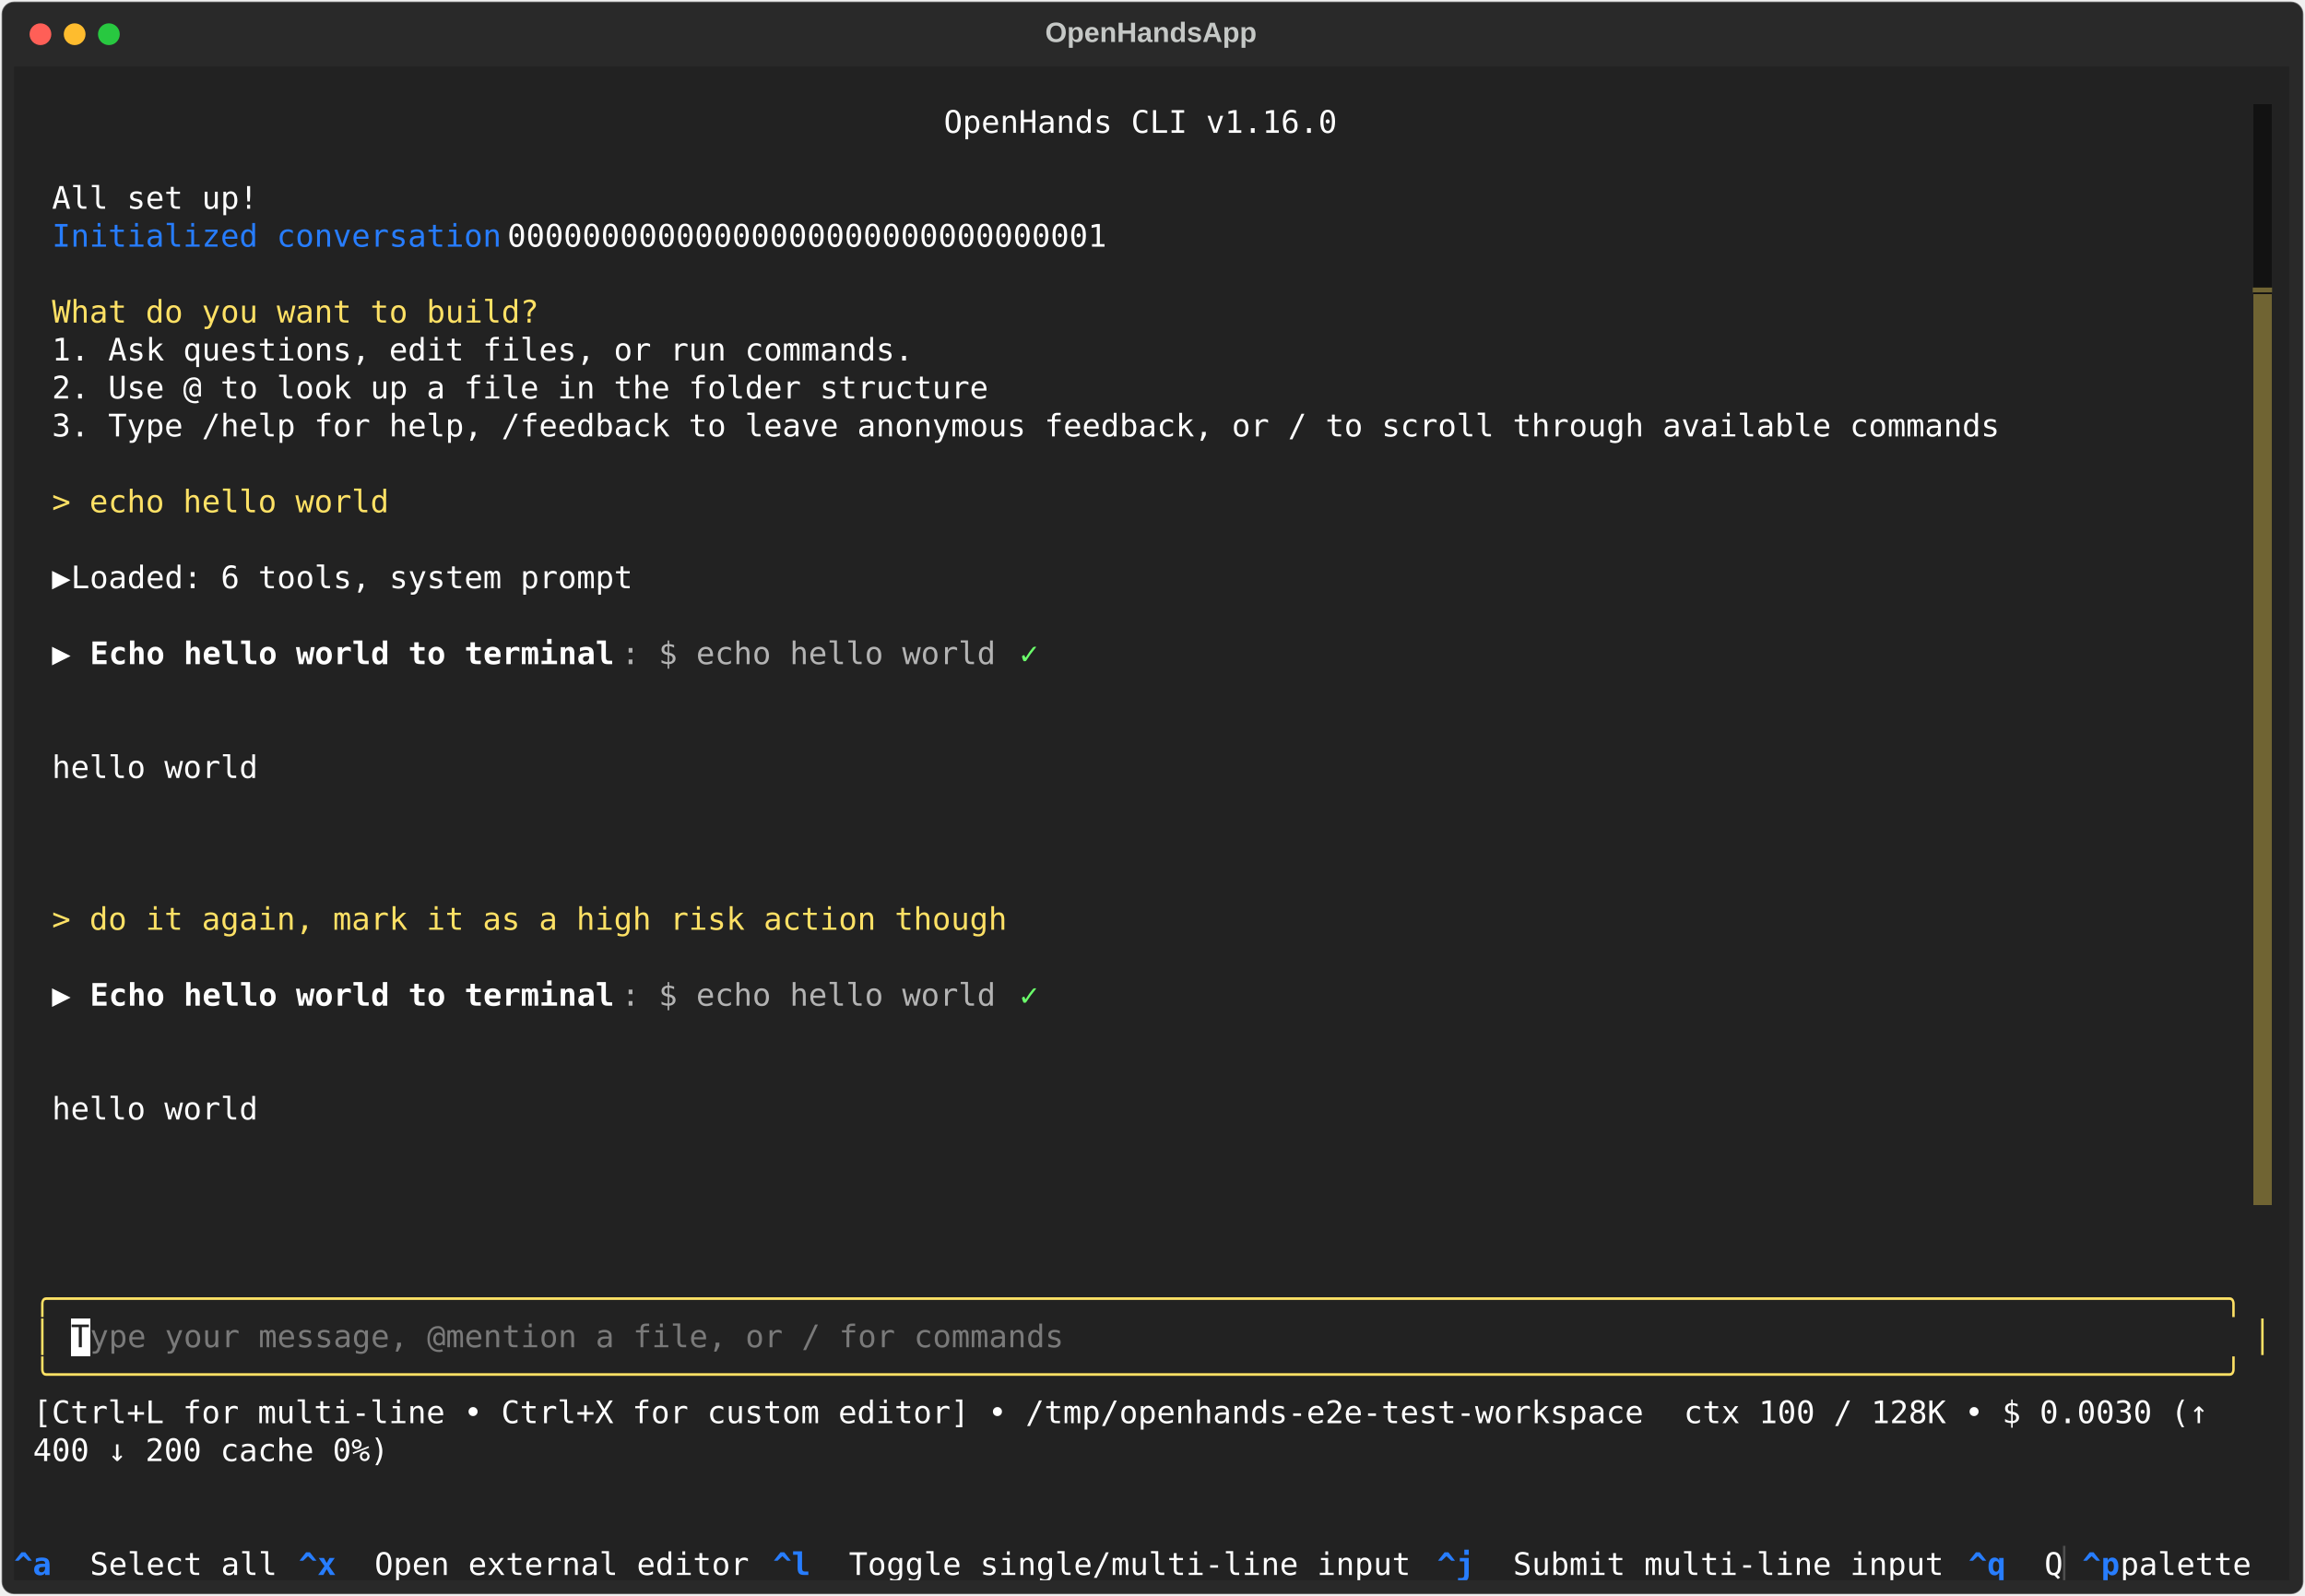
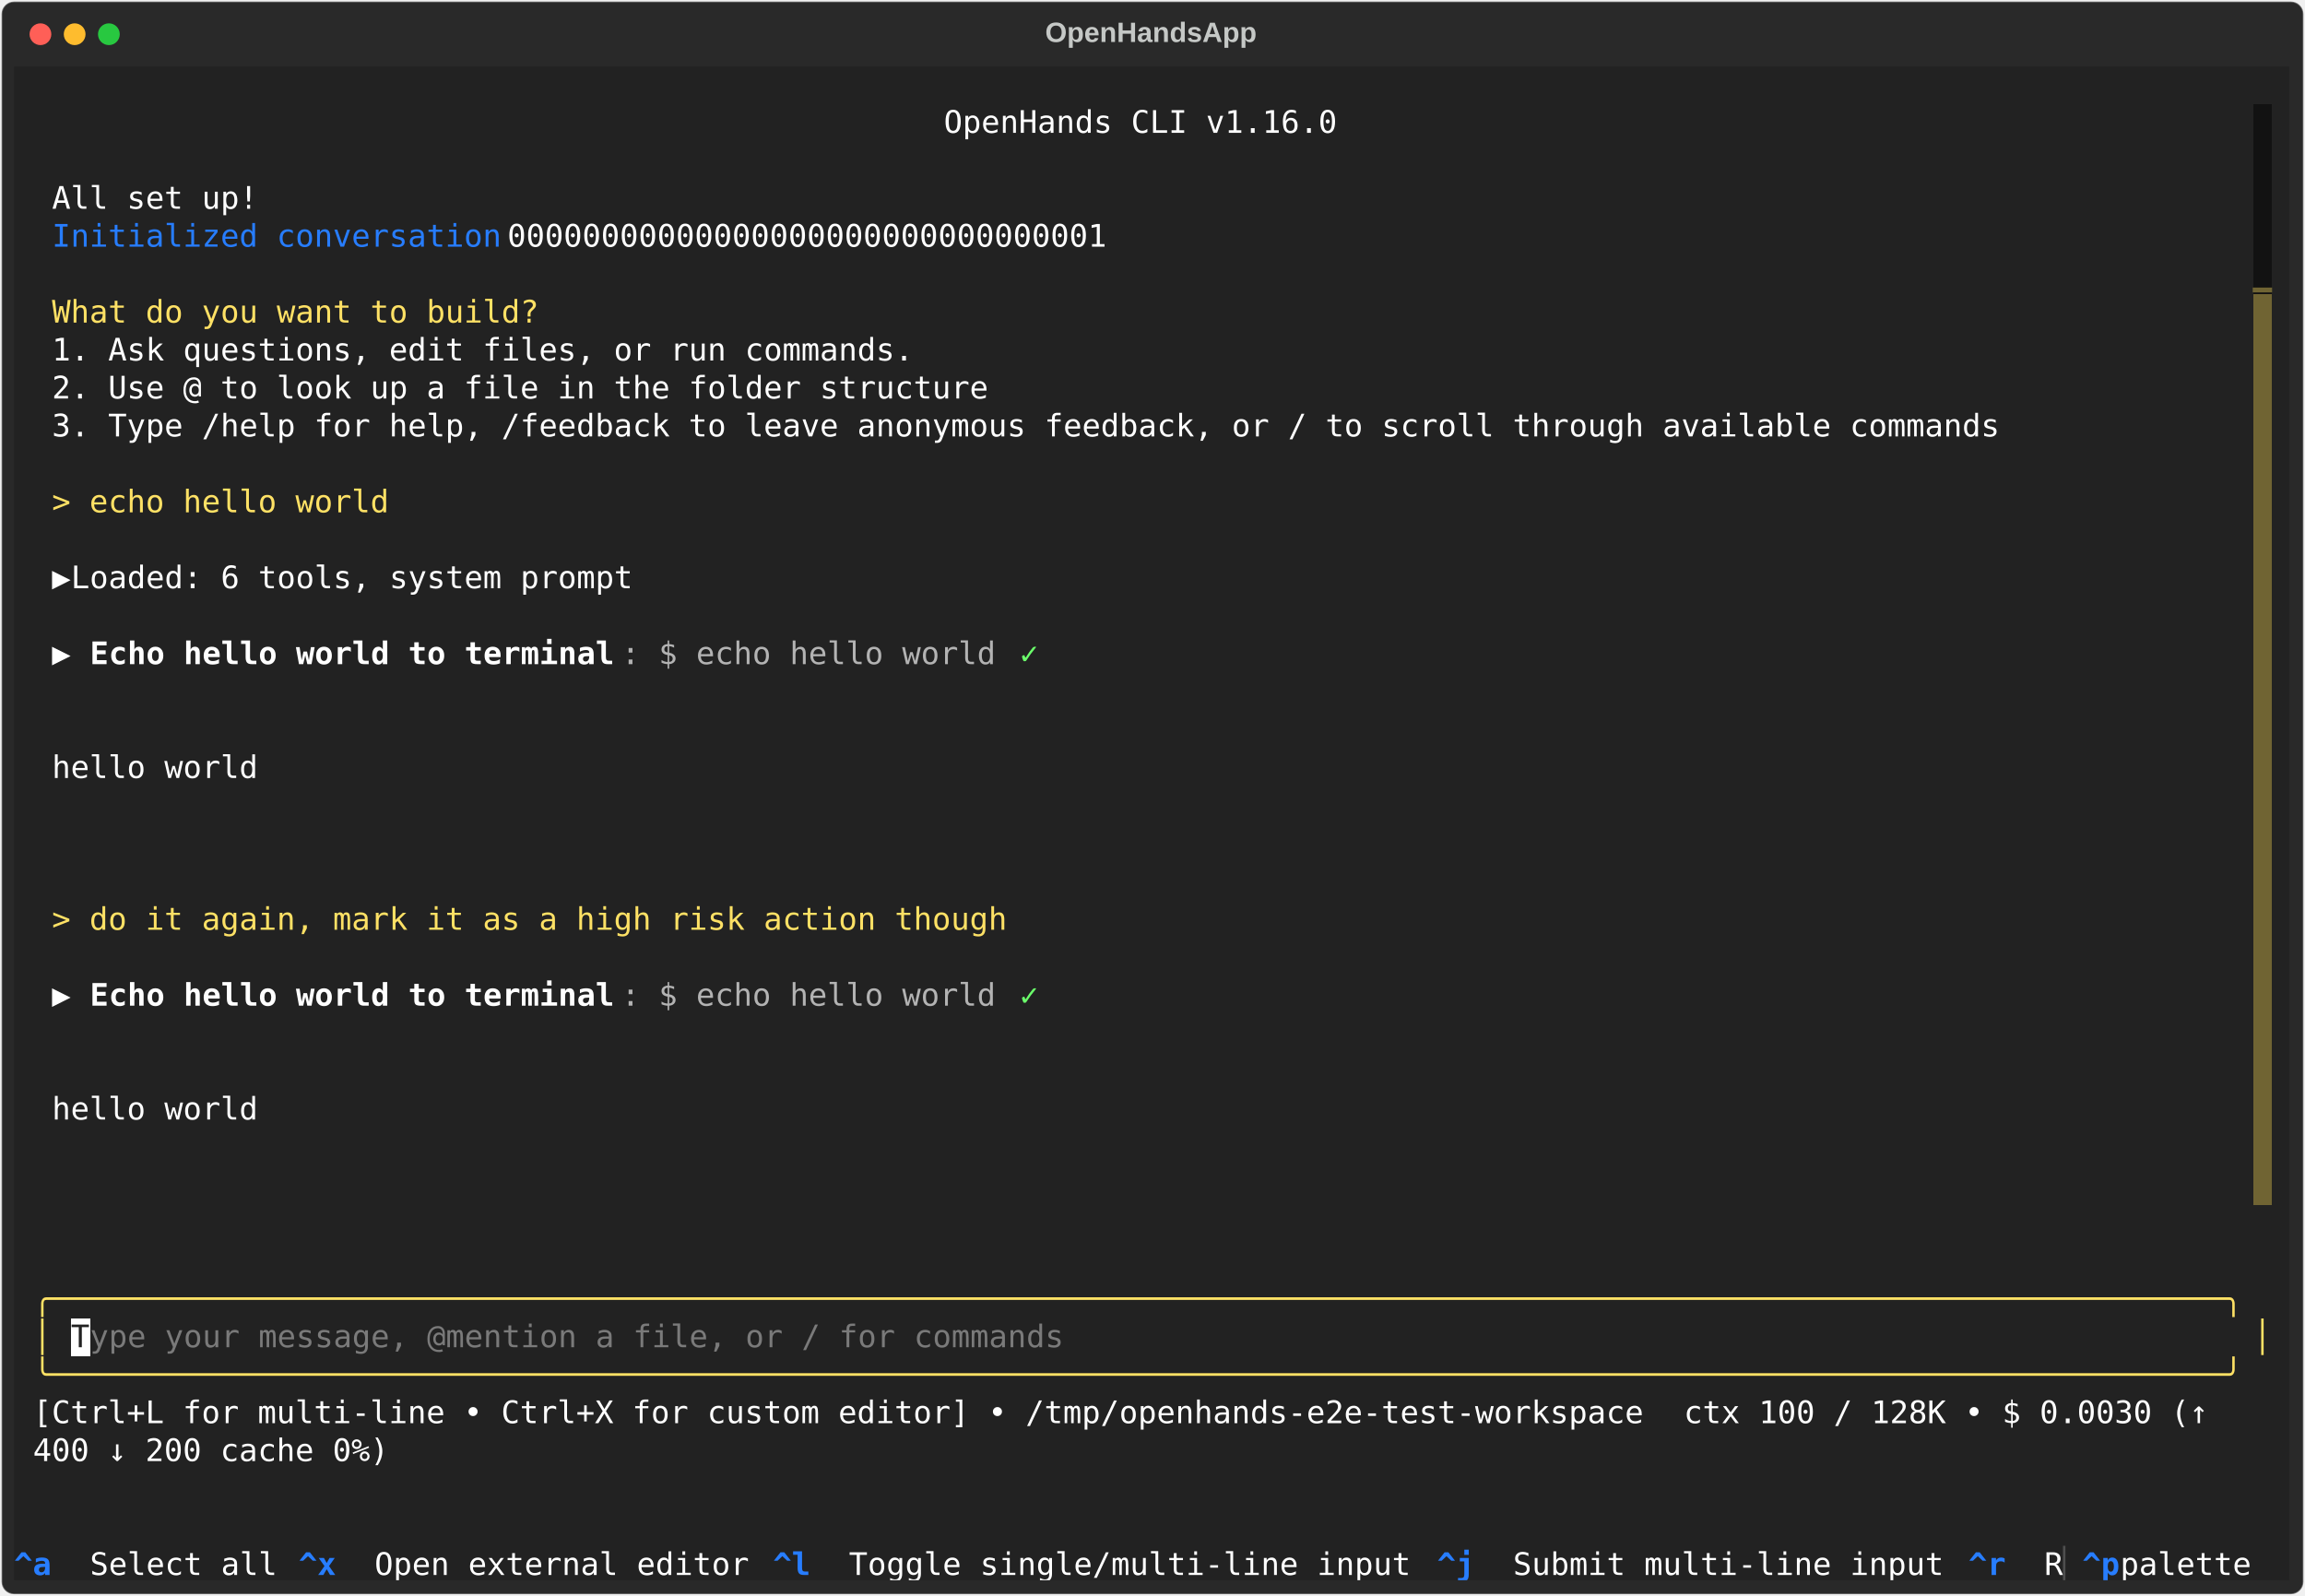
<svg xmlns="http://www.w3.org/2000/svg" class="rich-terminal" viewBox="0 0 1482 1026.0">
  <style>

    @font-face {
        font-family: "Fira Code";
        src: local("FiraCode-Regular"),
                url("https://cdnjs.cloudflare.com/ajax/libs/firacode/6.2.0/woff2/FiraCode-Regular.woff2") format("woff2"),
                url("https://cdnjs.cloudflare.com/ajax/libs/firacode/6.2.0/woff/FiraCode-Regular.woff") format("woff");
        font-style: normal;
        font-weight: 400;
    }
    @font-face {
        font-family: "Fira Code";
        src: local("FiraCode-Bold"),
                url("https://cdnjs.cloudflare.com/ajax/libs/firacode/6.2.0/woff2/FiraCode-Bold.woff2") format("woff2"),
                url("https://cdnjs.cloudflare.com/ajax/libs/firacode/6.2.0/woff/FiraCode-Bold.woff") format("woff");
        font-style: bold;
        font-weight: 700;
    }

    .terminal-matrix {
        font-family: Fira Code, monospace;
        font-size: 20px;
        line-height: 24.4px;
        font-variant-east-asian: full-width;
    }

    .terminal-title {
        font-size: 18px;
        font-weight: bold;
        font-family: arial;
    }

    .terminal-r1 { fill: #c5c8c6 }
.terminal-r2 { fill: #ffffff }
.terminal-r3 { fill: #277dff }
.terminal-r4 { fill: #706433 }
.terminal-r5 { fill: #ffe165 }
.terminal-r6 { fill: #222222 }
.terminal-r7 { fill: #fee165 }
.terminal-r8 { fill: #ffffff;font-weight: bold }
.terminal-r9 { fill: #b3b3b3 }
.terminal-r10 { fill: #6bff6b }
.terminal-r11 { fill: #7a7a7a }
.terminal-r12 { fill: #277dff;font-weight: bold }
.terminal-r13 { fill: #4e4e4e }
    </style>
  <defs>
    <clipPath id="terminal-clip-terminal">
      <rect x="0" y="0" width="1463.0" height="975.0" />
    </clipPath>
    <clipPath id="terminal-line-0">
      <rect x="0" y="1.5" width="1464" height="24.65" />
    </clipPath>
    <clipPath id="terminal-line-1">
      <rect x="0" y="25.9" width="1464" height="24.65" />
    </clipPath>
    <clipPath id="terminal-line-2">
      <rect x="0" y="50.3" width="1464" height="24.65" />
    </clipPath>
    <clipPath id="terminal-line-3">
      <rect x="0" y="74.7" width="1464" height="24.65" />
    </clipPath>
    <clipPath id="terminal-line-4">
      <rect x="0" y="99.1" width="1464" height="24.65" />
    </clipPath>
    <clipPath id="terminal-line-5">
      <rect x="0" y="123.5" width="1464" height="24.65" />
    </clipPath>
    <clipPath id="terminal-line-6">
      <rect x="0" y="147.9" width="1464" height="24.65" />
    </clipPath>
    <clipPath id="terminal-line-7">
      <rect x="0" y="172.3" width="1464" height="24.65" />
    </clipPath>
    <clipPath id="terminal-line-8">
      <rect x="0" y="196.7" width="1464" height="24.65" />
    </clipPath>
    <clipPath id="terminal-line-9">
      <rect x="0" y="221.1" width="1464" height="24.65" />
    </clipPath>
    <clipPath id="terminal-line-10">
      <rect x="0" y="245.5" width="1464" height="24.65" />
    </clipPath>
    <clipPath id="terminal-line-11">
      <rect x="0" y="269.9" width="1464" height="24.65" />
    </clipPath>
    <clipPath id="terminal-line-12">
      <rect x="0" y="294.3" width="1464" height="24.65" />
    </clipPath>
    <clipPath id="terminal-line-13">
      <rect x="0" y="318.7" width="1464" height="24.65" />
    </clipPath>
    <clipPath id="terminal-line-14">
      <rect x="0" y="343.1" width="1464" height="24.65" />
    </clipPath>
    <clipPath id="terminal-line-15">
      <rect x="0" y="367.5" width="1464" height="24.65" />
    </clipPath>
    <clipPath id="terminal-line-16">
      <rect x="0" y="391.9" width="1464" height="24.65" />
    </clipPath>
    <clipPath id="terminal-line-17">
      <rect x="0" y="416.3" width="1464" height="24.65" />
    </clipPath>
    <clipPath id="terminal-line-18">
      <rect x="0" y="440.7" width="1464" height="24.65" />
    </clipPath>
    <clipPath id="terminal-line-19">
      <rect x="0" y="465.1" width="1464" height="24.65" />
    </clipPath>
    <clipPath id="terminal-line-20">
      <rect x="0" y="489.5" width="1464" height="24.65" />
    </clipPath>
    <clipPath id="terminal-line-21">
      <rect x="0" y="513.9" width="1464" height="24.65" />
    </clipPath>
    <clipPath id="terminal-line-22">
      <rect x="0" y="538.3" width="1464" height="24.65" />
    </clipPath>
    <clipPath id="terminal-line-23">
      <rect x="0" y="562.7" width="1464" height="24.65" />
    </clipPath>
    <clipPath id="terminal-line-24">
      <rect x="0" y="587.1" width="1464" height="24.65" />
    </clipPath>
    <clipPath id="terminal-line-25">
      <rect x="0" y="611.5" width="1464" height="24.65" />
    </clipPath>
    <clipPath id="terminal-line-26">
      <rect x="0" y="635.9" width="1464" height="24.65" />
    </clipPath>
    <clipPath id="terminal-line-27">
      <rect x="0" y="660.3" width="1464" height="24.65" />
    </clipPath>
    <clipPath id="terminal-line-28">
      <rect x="0" y="684.7" width="1464" height="24.65" />
    </clipPath>
    <clipPath id="terminal-line-29">
      <rect x="0" y="709.1" width="1464" height="24.65" />
    </clipPath>
    <clipPath id="terminal-line-30">
      <rect x="0" y="733.5" width="1464" height="24.65" />
    </clipPath>
    <clipPath id="terminal-line-31">
      <rect x="0" y="757.9" width="1464" height="24.65" />
    </clipPath>
    <clipPath id="terminal-line-32">
      <rect x="0" y="782.3" width="1464" height="24.65" />
    </clipPath>
    <clipPath id="terminal-line-33">
      <rect x="0" y="806.7" width="1464" height="24.65" />
    </clipPath>
    <clipPath id="terminal-line-34">
      <rect x="0" y="831.1" width="1464" height="24.65" />
    </clipPath>
    <clipPath id="terminal-line-35">
      <rect x="0" y="855.5" width="1464" height="24.65" />
    </clipPath>
    <clipPath id="terminal-line-36">
      <rect x="0" y="879.9" width="1464" height="24.65" />
    </clipPath>
    <clipPath id="terminal-line-37">
      <rect x="0" y="904.3" width="1464" height="24.65" />
    </clipPath>
    <clipPath id="terminal-line-38">
      <rect x="0" y="928.7" width="1464" height="24.65" />
    </clipPath>
  </defs>
  <rect fill="#292929" stroke="rgba(255,255,255,0.35)" stroke-width="1" x="1" y="1" width="1480" height="1024" rx="8" />
  <text class="terminal-title" fill="#c5c8c6" text-anchor="middle" x="740" y="27">OpenHandsApp</text>
  <g transform="translate(26,22)">
    <circle cx="0" cy="0" r="7" fill="#ff5f57" />
    <circle cx="22" cy="0" r="7" fill="#febc2e" />
    <circle cx="44" cy="0" r="7" fill="#28c840" />
  </g>
  <g transform="translate(9, 41)" clip-path="url(#terminal-clip-terminal)">
    <rect fill="#222222" x="0" y="1.5" width="1464" height="24.65" shape-rendering="crispEdges" />
    <rect fill="#222222" x="0" y="25.9" width="597.8" height="24.65" shape-rendering="crispEdges" />
    <rect fill="#222222" x="597.8" y="25.9" width="256.2" height="24.65" shape-rendering="crispEdges" />
    <rect fill="#222222" x="854" y="25.9" width="585.6" height="24.65" shape-rendering="crispEdges" />
    <rect fill="#121212" x="1439.6" y="25.9" width="12.2" height="24.65" shape-rendering="crispEdges" />
    <rect fill="#222222" x="1451.8" y="25.9" width="12.2" height="24.65" shape-rendering="crispEdges" />
    <rect fill="#222222" x="0" y="50.3" width="1439.6" height="24.65" shape-rendering="crispEdges" />
    <rect fill="#121212" x="1439.6" y="50.3" width="12.2" height="24.65" shape-rendering="crispEdges" />
    <rect fill="#222222" x="1451.8" y="50.3" width="12.2" height="24.65" shape-rendering="crispEdges" />
    <rect fill="#222222" x="0" y="74.7" width="24.4" height="24.65" shape-rendering="crispEdges" />
    <rect fill="#222222" x="24.4" y="74.7" width="134.2" height="24.65" shape-rendering="crispEdges" />
    <rect fill="#222222" x="158.6" y="74.7" width="1281" height="24.65" shape-rendering="crispEdges" />
    <rect fill="#121212" x="1439.6" y="74.7" width="12.2" height="24.65" shape-rendering="crispEdges" />
    <rect fill="#222222" x="1451.8" y="74.7" width="12.2" height="24.65" shape-rendering="crispEdges" />
    <rect fill="#222222" x="0" y="99.1" width="24.4" height="24.65" shape-rendering="crispEdges" />
    <rect fill="#222222" x="24.4" y="99.1" width="292.8" height="24.65" shape-rendering="crispEdges" />
    <rect fill="#222222" x="317.2" y="99.1" width="402.6" height="24.65" shape-rendering="crispEdges" />
    <rect fill="#222222" x="719.8" y="99.1" width="719.8" height="24.65" shape-rendering="crispEdges" />
    <rect fill="#121212" x="1439.6" y="99.1" width="12.2" height="24.65" shape-rendering="crispEdges" />
    <rect fill="#222222" x="1451.8" y="99.1" width="12.2" height="24.65" shape-rendering="crispEdges" />
    <rect fill="#222222" x="0" y="123.5" width="1439.6" height="24.65" shape-rendering="crispEdges" />
    <rect fill="#121212" x="1439.6" y="123.5" width="12.2" height="24.65" shape-rendering="crispEdges" />
    <rect fill="#222222" x="1451.8" y="123.5" width="12.2" height="24.65" shape-rendering="crispEdges" />
    <rect fill="#222222" x="0" y="147.9" width="24.4" height="24.65" shape-rendering="crispEdges" />
    <rect fill="#222222" x="24.4" y="147.9" width="317.2" height="24.65" shape-rendering="crispEdges" />
    <rect fill="#222222" x="341.6" y="147.9" width="1098" height="24.65" shape-rendering="crispEdges" />
    <rect fill="#706433" x="1439.6" y="147.9" width="12.2" height="24.65" shape-rendering="crispEdges" />
    <rect fill="#222222" x="1451.8" y="147.9" width="12.2" height="24.65" shape-rendering="crispEdges" />
    <rect fill="#222222" x="0" y="172.3" width="24.4" height="24.65" shape-rendering="crispEdges" />
    <rect fill="#222222" x="24.4" y="172.3" width="561.2" height="24.65" shape-rendering="crispEdges" />
    <rect fill="#222222" x="585.6" y="172.3" width="854" height="24.65" shape-rendering="crispEdges" />
    <rect fill="#706433" x="1439.6" y="172.3" width="12.2" height="24.65" shape-rendering="crispEdges" />
    <rect fill="#222222" x="1451.8" y="172.3" width="12.2" height="24.65" shape-rendering="crispEdges" />
    <rect fill="#222222" x="0" y="196.7" width="24.4" height="24.65" shape-rendering="crispEdges" />
    <rect fill="#222222" x="24.4" y="196.7" width="610" height="24.65" shape-rendering="crispEdges" />
    <rect fill="#222222" x="634.4" y="196.7" width="805.2" height="24.65" shape-rendering="crispEdges" />
    <rect fill="#706433" x="1439.6" y="196.7" width="12.2" height="24.65" shape-rendering="crispEdges" />
    <rect fill="#222222" x="1451.8" y="196.7" width="12.2" height="24.65" shape-rendering="crispEdges" />
    <rect fill="#222222" x="0" y="221.1" width="24.4" height="24.65" shape-rendering="crispEdges" />
    <rect fill="#222222" x="24.4" y="221.1" width="1268.8" height="24.65" shape-rendering="crispEdges" />
    <rect fill="#222222" x="1293.2" y="221.1" width="146.4" height="24.65" shape-rendering="crispEdges" />
    <rect fill="#706433" x="1439.6" y="221.1" width="12.2" height="24.65" shape-rendering="crispEdges" />
    <rect fill="#222222" x="1451.8" y="221.1" width="12.2" height="24.65" shape-rendering="crispEdges" />
    <rect fill="#222222" x="0" y="245.5" width="1439.6" height="24.65" shape-rendering="crispEdges" />
    <rect fill="#706433" x="1439.6" y="245.5" width="12.2" height="24.65" shape-rendering="crispEdges" />
    <rect fill="#222222" x="1451.8" y="245.5" width="12.2" height="24.65" shape-rendering="crispEdges" />
    <rect fill="#222222" x="0" y="269.9" width="24.4" height="24.65" shape-rendering="crispEdges" />
    <rect fill="#222222" x="24.4" y="269.9" width="219.6" height="24.65" shape-rendering="crispEdges" />
    <rect fill="#222222" x="244" y="269.9" width="1195.6" height="24.65" shape-rendering="crispEdges" />
    <rect fill="#706433" x="1439.6" y="269.9" width="12.2" height="24.65" shape-rendering="crispEdges" />
    <rect fill="#222222" x="1451.8" y="269.9" width="12.2" height="24.65" shape-rendering="crispEdges" />
    <rect fill="#222222" x="0" y="294.3" width="1439.6" height="24.65" shape-rendering="crispEdges" />
    <rect fill="#706433" x="1439.6" y="294.3" width="12.2" height="24.65" shape-rendering="crispEdges" />
    <rect fill="#222222" x="1451.8" y="294.3" width="12.2" height="24.65" shape-rendering="crispEdges" />
    <rect fill="#222222" x="0" y="318.7" width="24.4" height="24.65" shape-rendering="crispEdges" />
    <rect fill="#222222" x="24.4" y="318.7" width="12.2" height="24.65" shape-rendering="crispEdges" />
    <rect fill="#222222" x="36.6" y="318.7" width="378.2" height="24.65" shape-rendering="crispEdges" />
    <rect fill="#222222" x="414.8" y="318.7" width="1024.8" height="24.65" shape-rendering="crispEdges" />
    <rect fill="#706433" x="1439.6" y="318.7" width="12.2" height="24.65" shape-rendering="crispEdges" />
    <rect fill="#222222" x="1451.8" y="318.7" width="12.2" height="24.65" shape-rendering="crispEdges" />
    <rect fill="#222222" x="0" y="343.1" width="1439.6" height="24.65" shape-rendering="crispEdges" />
    <rect fill="#706433" x="1439.6" y="343.1" width="12.2" height="24.65" shape-rendering="crispEdges" />
    <rect fill="#222222" x="1451.8" y="343.1" width="12.2" height="24.65" shape-rendering="crispEdges" />
    <rect fill="#222222" x="0" y="367.5" width="24.4" height="24.65" shape-rendering="crispEdges" />
    <rect fill="#222222" x="24.4" y="367.5" width="12.2" height="24.65" shape-rendering="crispEdges" />
    <rect fill="#222222" x="36.6" y="367.5" width="12.2" height="24.65" shape-rendering="crispEdges" />
    <rect fill="#222222" x="48.8" y="367.5" width="341.6" height="24.65" shape-rendering="crispEdges" />
    <rect fill="#222222" x="390.4" y="367.5" width="244" height="24.65" shape-rendering="crispEdges" />
    <rect fill="#222222" x="634.4" y="367.5" width="12.2" height="24.65" shape-rendering="crispEdges" />
    <rect fill="#222222" x="646.6" y="367.5" width="12.2" height="24.65" shape-rendering="crispEdges" />
    <rect fill="#222222" x="658.8" y="367.5" width="780.8" height="24.65" shape-rendering="crispEdges" />
    <rect fill="#706433" x="1439.6" y="367.5" width="12.2" height="24.65" shape-rendering="crispEdges" />
    <rect fill="#222222" x="1451.8" y="367.5" width="12.2" height="24.65" shape-rendering="crispEdges" />
    <rect fill="#222222" x="0" y="391.9" width="1439.6" height="24.65" shape-rendering="crispEdges" />
    <rect fill="#706433" x="1439.6" y="391.9" width="12.2" height="24.65" shape-rendering="crispEdges" />
    <rect fill="#222222" x="1451.8" y="391.9" width="12.2" height="24.65" shape-rendering="crispEdges" />
    <rect fill="#222222" x="0" y="416.3" width="1439.6" height="24.65" shape-rendering="crispEdges" />
    <rect fill="#706433" x="1439.6" y="416.3" width="12.2" height="24.65" shape-rendering="crispEdges" />
    <rect fill="#222222" x="1451.8" y="416.3" width="12.2" height="24.65" shape-rendering="crispEdges" />
    <rect fill="#222222" x="0" y="440.7" width="24.4" height="24.65" shape-rendering="crispEdges" />
    <rect fill="#222222" x="24.4" y="440.7" width="134.2" height="24.65" shape-rendering="crispEdges" />
    <rect fill="#222222" x="158.6" y="440.7" width="1281" height="24.65" shape-rendering="crispEdges" />
    <rect fill="#706433" x="1439.6" y="440.7" width="12.2" height="24.65" shape-rendering="crispEdges" />
    <rect fill="#222222" x="1451.8" y="440.7" width="12.2" height="24.65" shape-rendering="crispEdges" />
    <rect fill="#222222" x="0" y="465.1" width="1439.6" height="24.65" shape-rendering="crispEdges" />
    <rect fill="#706433" x="1439.6" y="465.1" width="12.2" height="24.65" shape-rendering="crispEdges" />
    <rect fill="#222222" x="1451.8" y="465.1" width="12.2" height="24.65" shape-rendering="crispEdges" />
    <rect fill="#222222" x="0" y="489.5" width="1439.6" height="24.65" shape-rendering="crispEdges" />
    <rect fill="#706433" x="1439.6" y="489.5" width="12.2" height="24.65" shape-rendering="crispEdges" />
    <rect fill="#222222" x="1451.8" y="489.5" width="12.2" height="24.65" shape-rendering="crispEdges" />
    <rect fill="#222222" x="0" y="513.9" width="1439.6" height="24.65" shape-rendering="crispEdges" />
    <rect fill="#706433" x="1439.6" y="513.9" width="12.2" height="24.65" shape-rendering="crispEdges" />
    <rect fill="#222222" x="1451.8" y="513.9" width="12.2" height="24.65" shape-rendering="crispEdges" />
    <rect fill="#222222" x="0" y="538.3" width="24.4" height="24.65" shape-rendering="crispEdges" />
    <rect fill="#222222" x="24.4" y="538.3" width="622.2" height="24.65" shape-rendering="crispEdges" />
    <rect fill="#222222" x="646.6" y="538.3" width="793" height="24.65" shape-rendering="crispEdges" />
    <rect fill="#706433" x="1439.6" y="538.3" width="12.2" height="24.65" shape-rendering="crispEdges" />
    <rect fill="#222222" x="1451.8" y="538.3" width="12.2" height="24.65" shape-rendering="crispEdges" />
    <rect fill="#222222" x="0" y="562.7" width="1439.6" height="24.65" shape-rendering="crispEdges" />
    <rect fill="#706433" x="1439.6" y="562.7" width="12.2" height="24.65" shape-rendering="crispEdges" />
    <rect fill="#222222" x="1451.8" y="562.7" width="12.2" height="24.65" shape-rendering="crispEdges" />
    <rect fill="#222222" x="0" y="587.1" width="24.4" height="24.65" shape-rendering="crispEdges" />
    <rect fill="#222222" x="24.4" y="587.1" width="12.2" height="24.65" shape-rendering="crispEdges" />
    <rect fill="#222222" x="36.6" y="587.1" width="12.2" height="24.65" shape-rendering="crispEdges" />
    <rect fill="#222222" x="48.8" y="587.1" width="341.6" height="24.65" shape-rendering="crispEdges" />
    <rect fill="#222222" x="390.4" y="587.1" width="244" height="24.65" shape-rendering="crispEdges" />
    <rect fill="#222222" x="634.4" y="587.1" width="12.2" height="24.65" shape-rendering="crispEdges" />
    <rect fill="#222222" x="646.6" y="587.1" width="12.2" height="24.65" shape-rendering="crispEdges" />
    <rect fill="#222222" x="658.8" y="587.1" width="780.8" height="24.65" shape-rendering="crispEdges" />
    <rect fill="#706433" x="1439.6" y="587.1" width="12.2" height="24.65" shape-rendering="crispEdges" />
    <rect fill="#222222" x="1451.8" y="587.1" width="12.2" height="24.65" shape-rendering="crispEdges" />
    <rect fill="#222222" x="0" y="611.5" width="1439.6" height="24.65" shape-rendering="crispEdges" />
    <rect fill="#706433" x="1439.6" y="611.5" width="12.2" height="24.65" shape-rendering="crispEdges" />
    <rect fill="#222222" x="1451.8" y="611.5" width="12.2" height="24.65" shape-rendering="crispEdges" />
    <rect fill="#222222" x="0" y="635.9" width="1439.6" height="24.65" shape-rendering="crispEdges" />
    <rect fill="#706433" x="1439.6" y="635.9" width="12.2" height="24.65" shape-rendering="crispEdges" />
    <rect fill="#222222" x="1451.8" y="635.9" width="12.2" height="24.65" shape-rendering="crispEdges" />
    <rect fill="#222222" x="0" y="660.3" width="24.4" height="24.65" shape-rendering="crispEdges" />
    <rect fill="#222222" x="24.4" y="660.3" width="134.2" height="24.65" shape-rendering="crispEdges" />
    <rect fill="#222222" x="158.6" y="660.3" width="1281" height="24.65" shape-rendering="crispEdges" />
    <rect fill="#706433" x="1439.6" y="660.3" width="12.2" height="24.65" shape-rendering="crispEdges" />
    <rect fill="#222222" x="1451.8" y="660.3" width="12.2" height="24.65" shape-rendering="crispEdges" />
    <rect fill="#222222" x="0" y="684.7" width="1439.6" height="24.65" shape-rendering="crispEdges" />
    <rect fill="#706433" x="1439.6" y="684.7" width="12.2" height="24.65" shape-rendering="crispEdges" />
    <rect fill="#222222" x="1451.8" y="684.7" width="12.2" height="24.65" shape-rendering="crispEdges" />
    <rect fill="#222222" x="0" y="709.1" width="1439.6" height="24.65" shape-rendering="crispEdges" />
    <rect fill="#706433" x="1439.6" y="709.1" width="12.2" height="24.65" shape-rendering="crispEdges" />
    <rect fill="#222222" x="1451.8" y="709.1" width="12.2" height="24.65" shape-rendering="crispEdges" />
    <rect fill="#222222" x="0" y="733.5" width="1464" height="24.65" shape-rendering="crispEdges" />
    <rect fill="#222222" x="0" y="757.9" width="12.2" height="24.65" shape-rendering="crispEdges" />
    <rect fill="#222222" x="12.2" y="757.9" width="12.2" height="24.65" shape-rendering="crispEdges" />
    <rect fill="#222222" x="24.4" y="757.9" width="1439.6" height="24.65" shape-rendering="crispEdges" />
    <rect fill="#222222" x="0" y="782.3" width="12.2" height="24.65" shape-rendering="crispEdges" />
    <rect fill="#222222" x="12.2" y="782.3" width="1439.6" height="24.65" shape-rendering="crispEdges" />
    <rect fill="#222222" x="1451.8" y="782.3" width="12.2" height="24.65" shape-rendering="crispEdges" />
    <rect fill="#222222" x="0" y="806.7" width="12.2" height="24.65" shape-rendering="crispEdges" />
    <rect fill="#222222" x="12.2" y="806.7" width="12.2" height="24.65" shape-rendering="crispEdges" />
    <rect fill="#222222" x="24.4" y="806.7" width="12.2" height="24.65" shape-rendering="crispEdges" />
    <rect fill="#ffffff" x="36.6" y="806.7" width="12.2" height="24.65" shape-rendering="crispEdges" />
    <rect fill="#222222" x="48.8" y="806.7" width="634.4" height="24.65" shape-rendering="crispEdges" />
    <rect fill="#222222" x="683.2" y="806.7" width="756.4" height="24.65" shape-rendering="crispEdges" />
    <rect fill="#222222" x="1439.6" y="806.7" width="12.2" height="24.65" shape-rendering="crispEdges" />
    <rect fill="#222222" x="1451.8" y="806.7" width="12.2" height="24.65" shape-rendering="crispEdges" />
    <rect fill="#222222" x="0" y="831.1" width="12.2" height="24.65" shape-rendering="crispEdges" />
    <rect fill="#222222" x="12.2" y="831.1" width="1439.6" height="24.65" shape-rendering="crispEdges" />
    <rect fill="#222222" x="1451.8" y="831.1" width="12.2" height="24.65" shape-rendering="crispEdges" />
    <rect fill="#222222" x="0" y="855.5" width="12.2" height="24.65" shape-rendering="crispEdges" />
    <rect fill="#222222" x="12.2" y="855.5" width="1061.4" height="24.65" shape-rendering="crispEdges" />
    <rect fill="#222222" x="1073.6" y="855.5" width="341.6" height="24.65" shape-rendering="crispEdges" />
    <rect fill="#222222" x="1415.2" y="855.5" width="48.8" height="24.65" shape-rendering="crispEdges" />
    <rect fill="#222222" x="0" y="879.9" width="12.2" height="24.65" shape-rendering="crispEdges" />
    <rect fill="#222222" x="12.2" y="879.9" width="231.8" height="24.65" shape-rendering="crispEdges" />
    <rect fill="#222222" x="244" y="879.9" width="1220" height="24.65" shape-rendering="crispEdges" />
    <rect fill="#222222" x="0" y="904.3" width="1464" height="24.65" shape-rendering="crispEdges" />
    <rect fill="#222222" x="0" y="928.7" width="1464" height="24.65" shape-rendering="crispEdges" />
    <rect fill="#222222" x="0" y="953.1" width="48.8" height="24.65" shape-rendering="crispEdges" />
    <rect fill="#222222" x="48.8" y="953.1" width="134.2" height="24.65" shape-rendering="crispEdges" />
    <rect fill="#222222" x="183" y="953.1" width="48.8" height="24.65" shape-rendering="crispEdges" />
    <rect fill="#222222" x="231.8" y="953.1" width="256.2" height="24.65" shape-rendering="crispEdges" />
    <rect fill="#222222" x="488" y="953.1" width="48.8" height="24.65" shape-rendering="crispEdges" />
    <rect fill="#222222" x="536.8" y="953.1" width="378.2" height="24.65" shape-rendering="crispEdges" />
    <rect fill="#222222" x="915" y="953.1" width="48.8" height="24.65" shape-rendering="crispEdges" />
    <rect fill="#222222" x="963.8" y="953.1" width="292.8" height="24.65" shape-rendering="crispEdges" />
    <rect fill="#222222" x="1256.6" y="953.1" width="48.8" height="24.65" shape-rendering="crispEdges" />
    <rect fill="#222222" x="1305.4" y="953.1" width="12.2" height="24.65" shape-rendering="crispEdges" />
    <rect fill="#222222" x="1317.6" y="953.1" width="12.2" height="24.65" shape-rendering="crispEdges" />
    <rect fill="#222222" x="1329.8" y="953.1" width="24.4" height="24.65" shape-rendering="crispEdges" />
    <rect fill="#222222" x="1354.2" y="953.1" width="97.6" height="24.65" shape-rendering="crispEdges" />
    <rect fill="#222222" x="1451.8" y="953.1" width="12.2" height="24.65" shape-rendering="crispEdges" />
    <g class="terminal-matrix">
      <text class="terminal-r1" x="1464" y="20" textLength="12.2" clip-path="url(#terminal-line-0)">
</text>
      <text class="terminal-r2" x="597.8" y="44.4" textLength="256.2" clip-path="url(#terminal-line-1)">OpenHands CLI v1.16.0</text>
      <text class="terminal-r1" x="1464" y="44.4" textLength="12.2" clip-path="url(#terminal-line-1)">
</text>
      <text class="terminal-r1" x="1464" y="68.8" textLength="12.2" clip-path="url(#terminal-line-2)">
</text>
      <text class="terminal-r2" x="24.4" y="93.2" textLength="134.2" clip-path="url(#terminal-line-3)">All set up!</text>
      <text class="terminal-r1" x="1464" y="93.2" textLength="12.2" clip-path="url(#terminal-line-3)">
</text>
      <text class="terminal-r3" x="24.4" y="117.6" textLength="292.8" clip-path="url(#terminal-line-4)">Initialized conversation</text>
      <text class="terminal-r2" x="317.2" y="117.6" textLength="402.6" clip-path="url(#terminal-line-4)"> 00000000000000000000000000000001</text>
      <text class="terminal-r1" x="1464" y="117.6" textLength="12.2" clip-path="url(#terminal-line-4)">
</text>
      <text class="terminal-r4" x="1439.6" y="142" textLength="12.2" clip-path="url(#terminal-line-5)">▁</text>
      <text class="terminal-r1" x="1464" y="142" textLength="12.2" clip-path="url(#terminal-line-5)">
</text>
      <text class="terminal-r5" x="24.4" y="166.4" textLength="317.2" clip-path="url(#terminal-line-6)">What do you want to build?</text>
      <text class="terminal-r1" x="1464" y="166.4" textLength="12.2" clip-path="url(#terminal-line-6)">
</text>
      <text class="terminal-r2" x="24.4" y="190.8" textLength="561.2" clip-path="url(#terminal-line-7)">1. Ask questions, edit files, or run commands.</text>
      <text class="terminal-r1" x="1464" y="190.8" textLength="12.2" clip-path="url(#terminal-line-7)">
</text>
      <text class="terminal-r2" x="24.4" y="215.2" textLength="610" clip-path="url(#terminal-line-8)">2. Use @ to look up a file in the folder structure</text>
      <text class="terminal-r1" x="1464" y="215.2" textLength="12.2" clip-path="url(#terminal-line-8)">
</text>
      <text class="terminal-r2" x="24.4" y="239.6" textLength="1268.8" clip-path="url(#terminal-line-9)">3. Type /help for help, /feedback to leave anonymous feedback, or / to scroll through available commands</text>
      <text class="terminal-r1" x="1464" y="239.6" textLength="12.2" clip-path="url(#terminal-line-9)">
</text>
      <text class="terminal-r1" x="1464" y="264" textLength="12.2" clip-path="url(#terminal-line-10)">
</text>
      <text class="terminal-r7" x="24.4" y="288.4" textLength="219.6" clip-path="url(#terminal-line-11)">&gt; echo hello world</text>
      <text class="terminal-r1" x="1464" y="288.4" textLength="12.2" clip-path="url(#terminal-line-11)">
</text>
      <text class="terminal-r1" x="1464" y="312.8" textLength="12.2" clip-path="url(#terminal-line-12)">
</text>
      <text class="terminal-r2" x="24.4" y="337.2" textLength="12.2" clip-path="url(#terminal-line-13)">▶</text>
      <text class="terminal-r2" x="36.6" y="337.2" textLength="378.2" clip-path="url(#terminal-line-13)"> Loaded: 6 tools, system prompt</text>
      <text class="terminal-r1" x="1464" y="337.2" textLength="12.2" clip-path="url(#terminal-line-13)">
</text>
      <text class="terminal-r1" x="1464" y="361.6" textLength="12.2" clip-path="url(#terminal-line-14)">
</text>
      <text class="terminal-r2" x="24.4" y="386" textLength="12.2" clip-path="url(#terminal-line-15)">▶</text>
      <text class="terminal-r8" x="48.8" y="386" textLength="341.6" clip-path="url(#terminal-line-15)">Echo hello world to terminal</text>
      <text class="terminal-r9" x="390.4" y="386" textLength="244" clip-path="url(#terminal-line-15)">: $ echo hello world</text>
      <text class="terminal-r10" x="646.6" y="386" textLength="12.2" clip-path="url(#terminal-line-15)">✓</text>
      <text class="terminal-r1" x="1464" y="386" textLength="12.2" clip-path="url(#terminal-line-15)">
</text>
      <text class="terminal-r1" x="1464" y="410.4" textLength="12.2" clip-path="url(#terminal-line-16)">
</text>
      <text class="terminal-r1" x="1464" y="434.8" textLength="12.2" clip-path="url(#terminal-line-17)">
</text>
      <text class="terminal-r2" x="24.4" y="459.2" textLength="134.2" clip-path="url(#terminal-line-18)">hello world</text>
      <text class="terminal-r1" x="1464" y="459.2" textLength="12.2" clip-path="url(#terminal-line-18)">
</text>
      <text class="terminal-r1" x="1464" y="483.6" textLength="12.2" clip-path="url(#terminal-line-19)">
</text>
      <text class="terminal-r1" x="1464" y="508" textLength="12.2" clip-path="url(#terminal-line-20)">
</text>
      <text class="terminal-r1" x="1464" y="532.4" textLength="12.2" clip-path="url(#terminal-line-21)">
</text>
      <text class="terminal-r7" x="24.4" y="556.8" textLength="622.2" clip-path="url(#terminal-line-22)">&gt; do it again, mark it as a high risk action though</text>
      <text class="terminal-r1" x="1464" y="556.8" textLength="12.2" clip-path="url(#terminal-line-22)">
</text>
      <text class="terminal-r1" x="1464" y="581.2" textLength="12.2" clip-path="url(#terminal-line-23)">
</text>
      <text class="terminal-r2" x="24.4" y="605.6" textLength="12.2" clip-path="url(#terminal-line-24)">▶</text>
      <text class="terminal-r8" x="48.8" y="605.6" textLength="341.6" clip-path="url(#terminal-line-24)">Echo hello world to terminal</text>
      <text class="terminal-r9" x="390.4" y="605.6" textLength="244" clip-path="url(#terminal-line-24)">: $ echo hello world</text>
      <text class="terminal-r10" x="646.6" y="605.6" textLength="12.2" clip-path="url(#terminal-line-24)">✓</text>
      <text class="terminal-r1" x="1464" y="605.6" textLength="12.2" clip-path="url(#terminal-line-24)">
</text>
      <text class="terminal-r1" x="1464" y="630" textLength="12.2" clip-path="url(#terminal-line-25)">
</text>
      <text class="terminal-r1" x="1464" y="654.4" textLength="12.2" clip-path="url(#terminal-line-26)">
</text>
      <text class="terminal-r2" x="24.4" y="678.8" textLength="134.2" clip-path="url(#terminal-line-27)">hello world</text>
      <text class="terminal-r1" x="1464" y="678.8" textLength="12.2" clip-path="url(#terminal-line-27)">
</text>
      <text class="terminal-r1" x="1464" y="703.2" textLength="12.2" clip-path="url(#terminal-line-28)">
</text>
      <text class="terminal-r1" x="1464" y="727.6" textLength="12.2" clip-path="url(#terminal-line-29)">
</text>
      <text class="terminal-r1" x="1464" y="752" textLength="12.2" clip-path="url(#terminal-line-30)">
</text>
      <text class="terminal-r1" x="1464" y="776.4" textLength="12.2" clip-path="url(#terminal-line-31)">
</text>
      <text class="terminal-r7" x="12.2" y="800.8" textLength="1439.6" clip-path="url(#terminal-line-32)">╭────────────────────────────────────────────────────────────────────────────────────────────────────────────────────╮</text>
      <text class="terminal-r1" x="1464" y="800.8" textLength="12.2" clip-path="url(#terminal-line-32)">
</text>
      <text class="terminal-r7" x="12.2" y="825.2" textLength="12.2" clip-path="url(#terminal-line-33)">│</text>
      <text class="terminal-r6" x="36.6" y="825.2" textLength="12.2" clip-path="url(#terminal-line-33)">T</text>
      <text class="terminal-r11" x="48.8" y="825.2" textLength="634.4" clip-path="url(#terminal-line-33)">ype your message, @mention a file, or / for commands</text>
      <text class="terminal-r7" x="1439.6" y="825.2" textLength="12.2" clip-path="url(#terminal-line-33)">│</text>
      <text class="terminal-r1" x="1464" y="825.2" textLength="12.2" clip-path="url(#terminal-line-33)">
</text>
      <text class="terminal-r7" x="12.2" y="849.6" textLength="1439.6" clip-path="url(#terminal-line-34)">╰────────────────────────────────────────────────────────────────────────────────────────────────────────────────────╯</text>
      <text class="terminal-r1" x="1464" y="849.6" textLength="12.2" clip-path="url(#terminal-line-34)">
</text>
      <text class="terminal-r2" x="12.2" y="874" textLength="1061.4" clip-path="url(#terminal-line-35)">[Ctrl+L for multi-line • Ctrl+X for custom editor] • /tmp/openhands-e2e-test-workspace </text>
      <text class="terminal-r2" x="1073.6" y="874" textLength="341.6" clip-path="url(#terminal-line-35)">ctx 100 / 128K • $ 0.0030 (↑</text>
      <text class="terminal-r1" x="1464" y="874" textLength="12.2" clip-path="url(#terminal-line-35)">
</text>
      <text class="terminal-r2" x="12.2" y="898.4" textLength="231.8" clip-path="url(#terminal-line-36)">400 ↓ 200 cache 0%)</text>
      <text class="terminal-r1" x="1464" y="898.4" textLength="12.2" clip-path="url(#terminal-line-36)">
</text>
      <text class="terminal-r1" x="1464" y="922.8" textLength="12.2" clip-path="url(#terminal-line-37)">
</text>
      <text class="terminal-r1" x="1464" y="947.2" textLength="12.2" clip-path="url(#terminal-line-38)">
</text>
      <text class="terminal-r12" x="0" y="971.6" textLength="48.8" clip-path="url(#terminal-line-39)"> ^a </text>
      <text class="terminal-r2" x="48.8" y="971.6" textLength="134.2" clip-path="url(#terminal-line-39)">Select all </text>
      <text class="terminal-r12" x="183" y="971.6" textLength="48.8" clip-path="url(#terminal-line-39)"> ^x </text>
      <text class="terminal-r2" x="231.8" y="971.6" textLength="256.2" clip-path="url(#terminal-line-39)">Open external editor </text>
      <text class="terminal-r12" x="488" y="971.6" textLength="48.8" clip-path="url(#terminal-line-39)"> ^l </text>
      <text class="terminal-r2" x="536.8" y="971.6" textLength="378.2" clip-path="url(#terminal-line-39)">Toggle single/multi-line input </text>
      <text class="terminal-r12" x="915" y="971.6" textLength="48.8" clip-path="url(#terminal-line-39)"> ^j </text>
      <text class="terminal-r2" x="963.8" y="971.6" textLength="292.8" clip-path="url(#terminal-line-39)">Submit multi-line input </text>
-       <text class="terminal-r12" x="1256.6" y="971.6" textLength="48.8" clip-path="url(#terminal-line-39)"> ^q </text>
-       <text class="terminal-r2" x="1305.4" y="971.6" textLength="12.2" clip-path="url(#terminal-line-39)">Q</text>
+       <text class="terminal-r12" x="1256.6" y="971.6" textLength="48.8" clip-path="url(#terminal-line-39)"> ^r </text>
+       <text class="terminal-r2" x="1305.4" y="971.6" textLength="12.2" clip-path="url(#terminal-line-39)">R</text>
      <text class="terminal-r13" x="1317.6" y="971.6" textLength="12.2" clip-path="url(#terminal-line-39)">▏</text>
      <text class="terminal-r12" x="1329.8" y="971.6" textLength="24.4" clip-path="url(#terminal-line-39)">^p</text>
      <text class="terminal-r2" x="1354.2" y="971.6" textLength="97.6" clip-path="url(#terminal-line-39)"> palette</text>
    </g>
  </g>
</svg>
